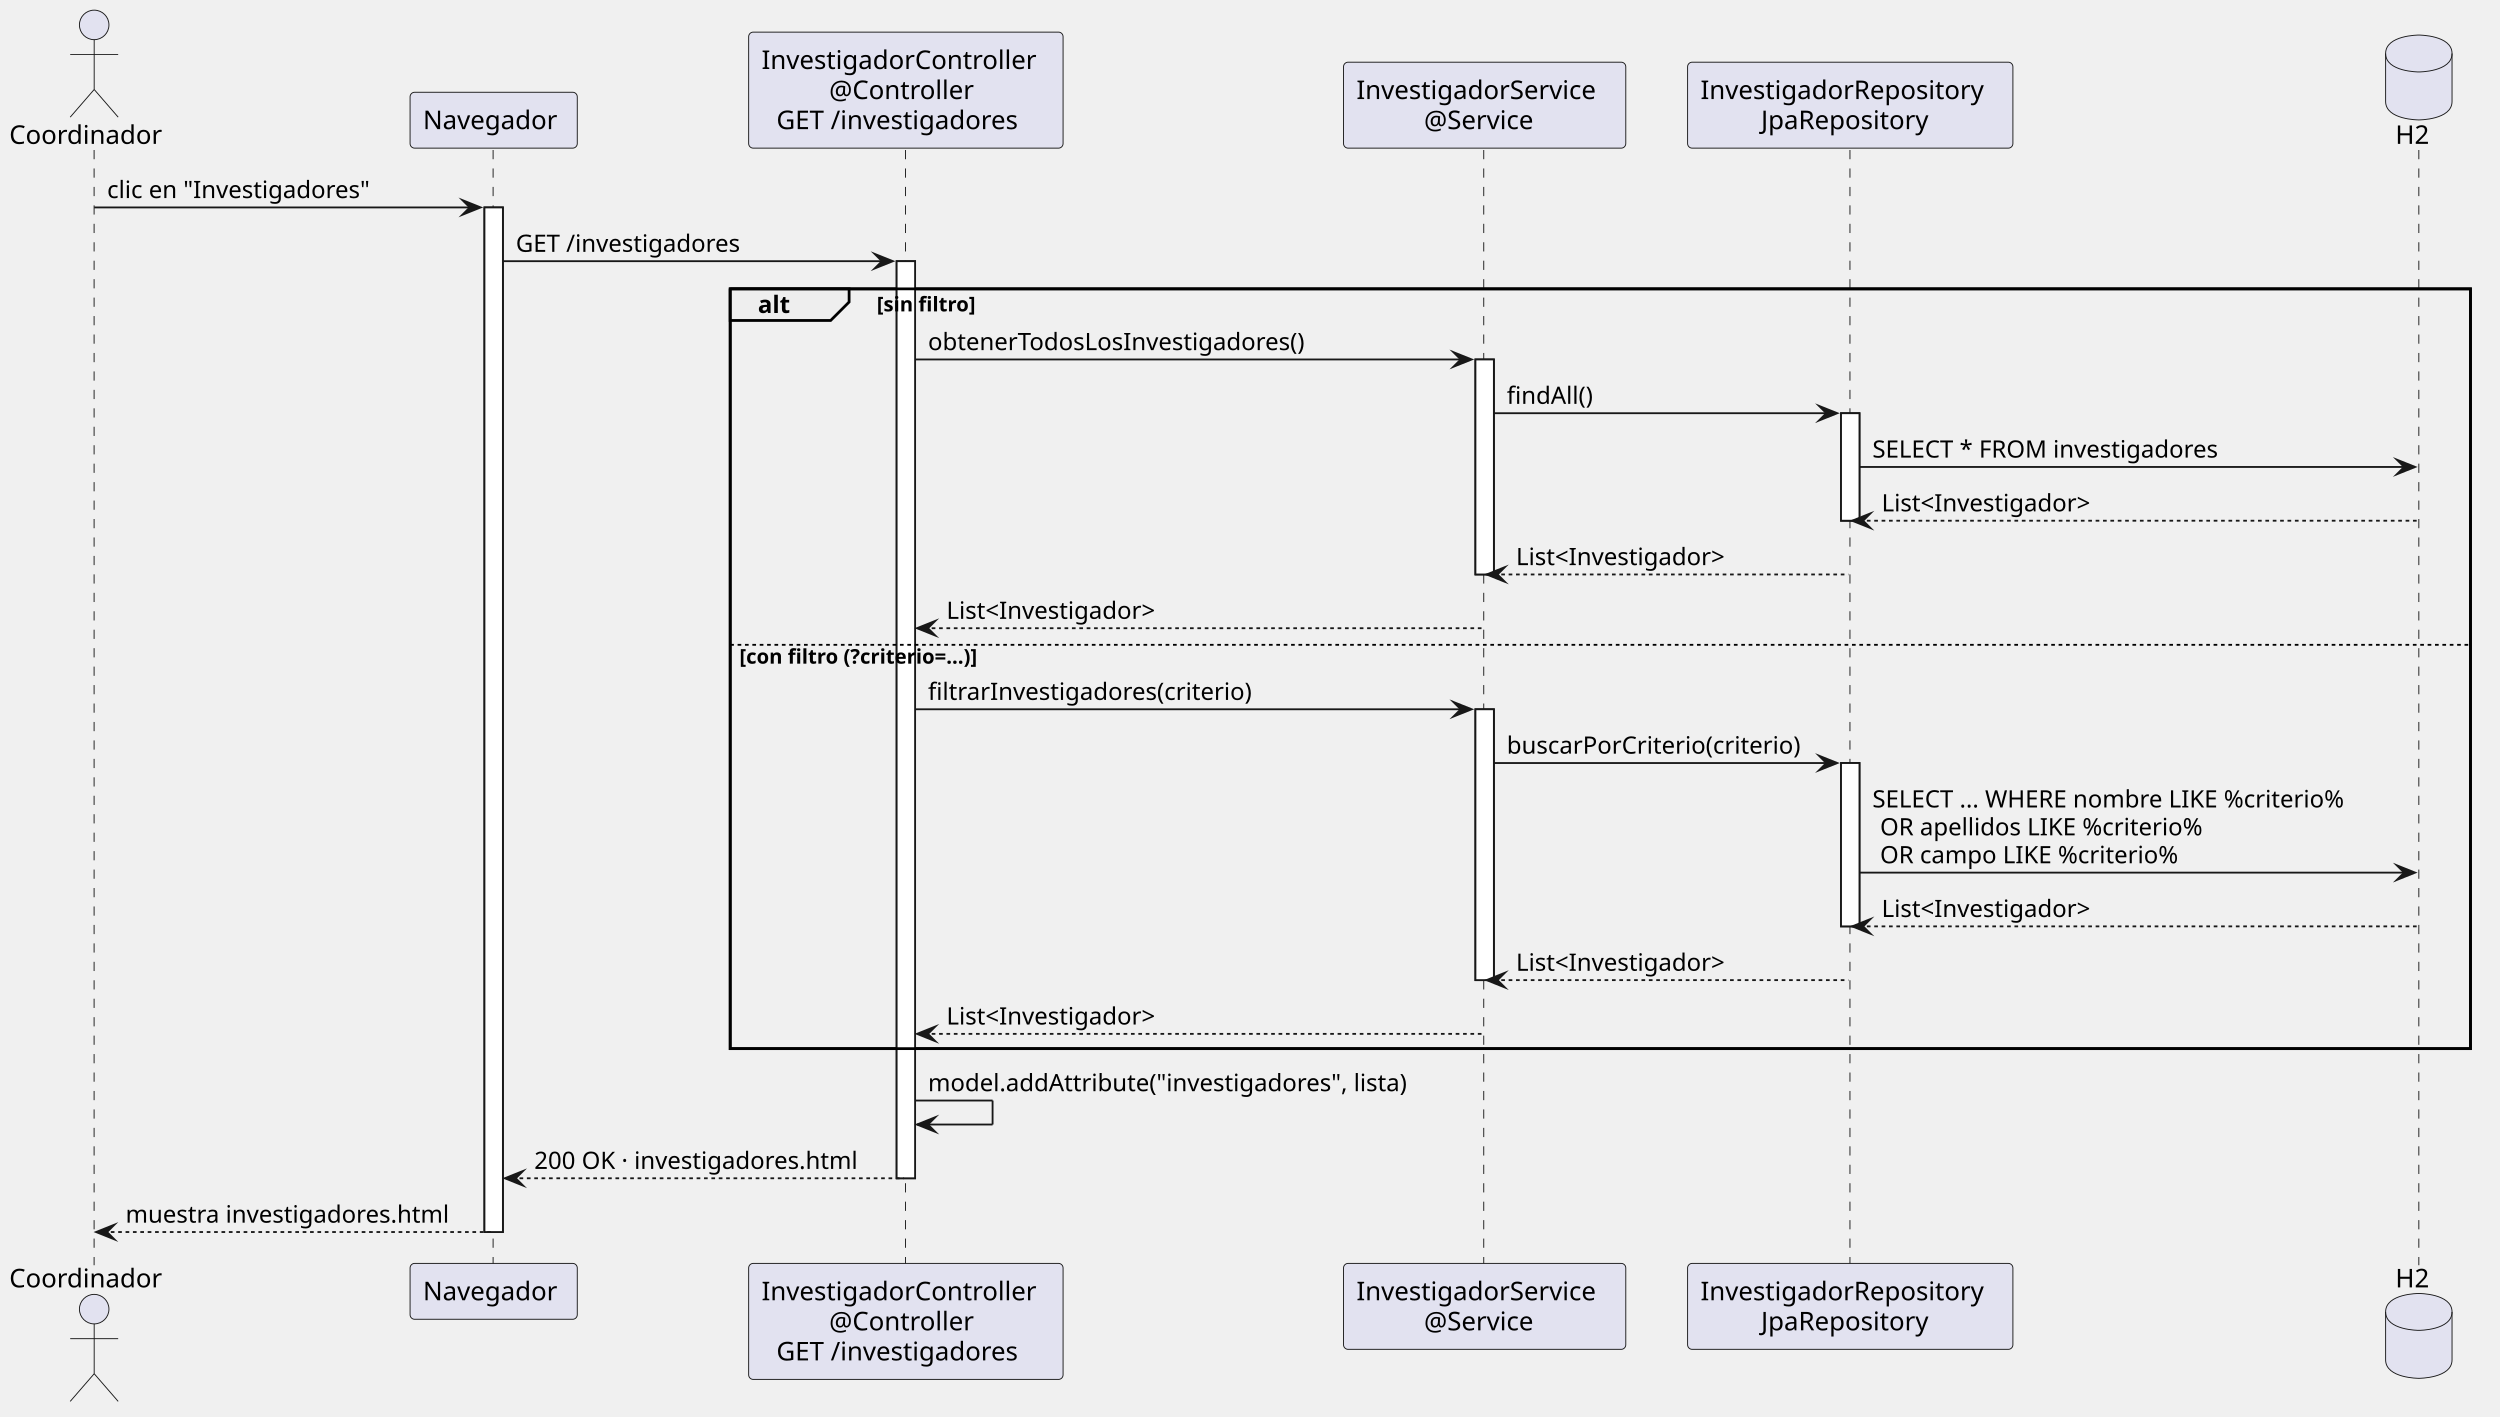
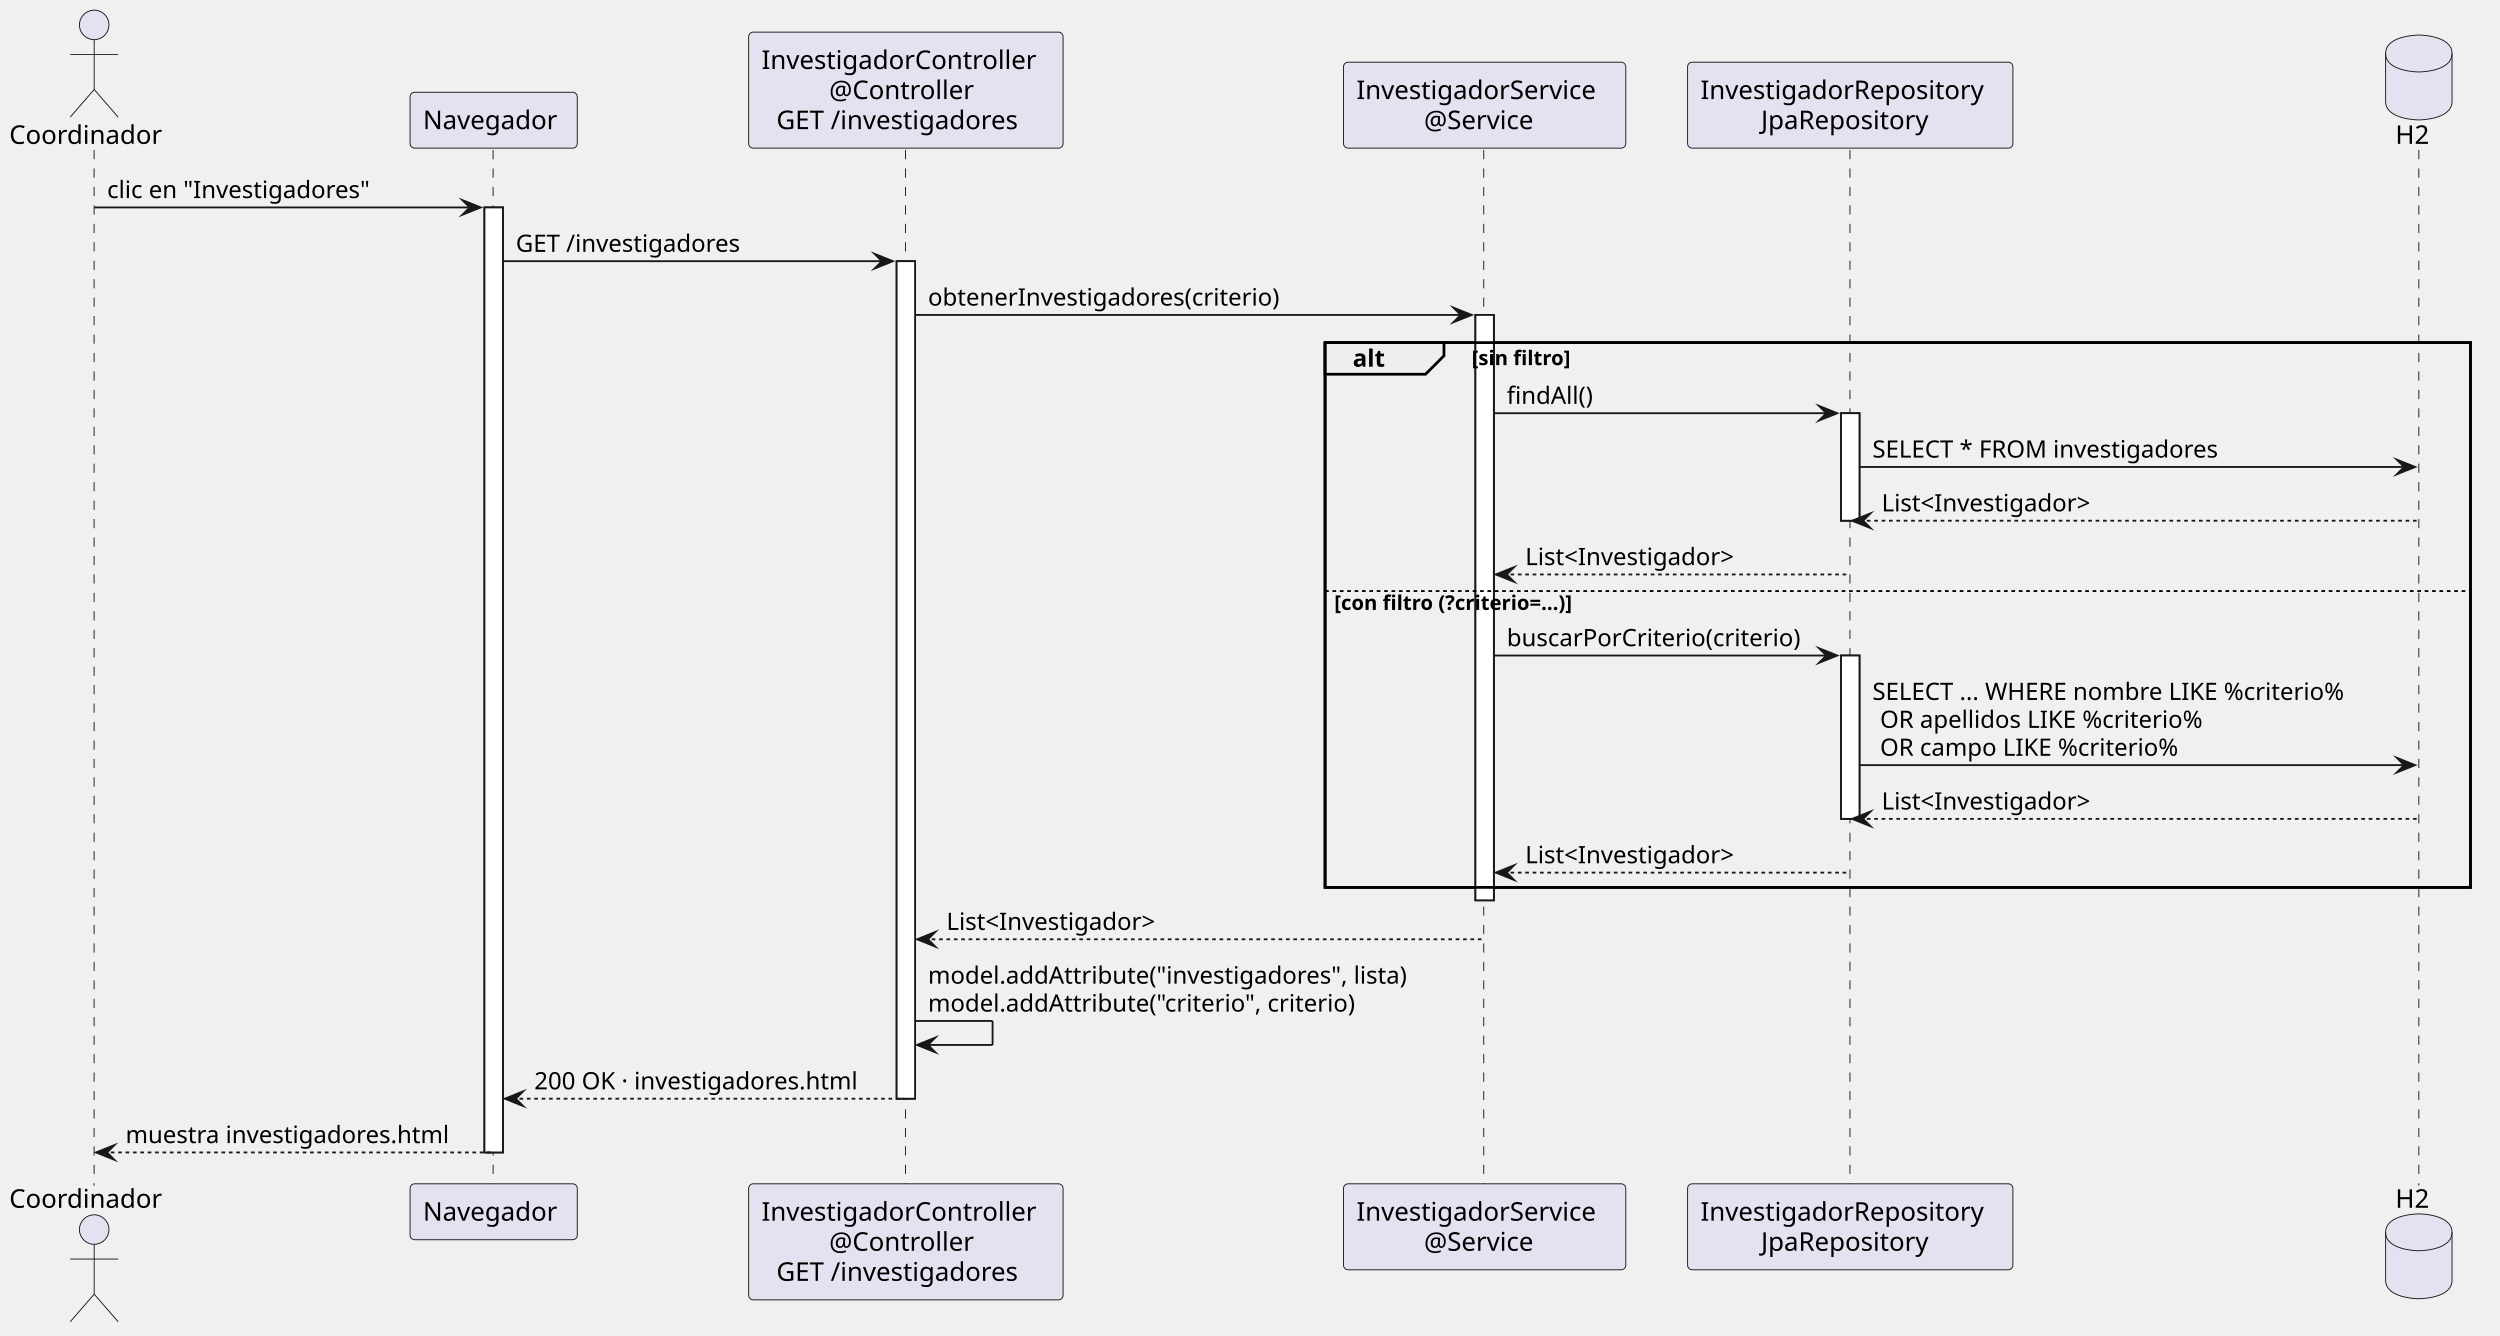
- <svg xmlns="http://www.w3.org/2000/svg" contentStyleType="text/css" data-diagram-type="SEQUENCE" height="768px" preserveAspectRatio="none" style="width:1355px;height:768px;background:#FFFFFF;" version="1.1" viewBox="0 0 1355 768" width="1355px" zoomAndPan="magnify">
+ <svg xmlns="http://www.w3.org/2000/svg" contentStyleType="text/css" data-diagram-type="SEQUENCE" height="724px" preserveAspectRatio="none" style="width:1355px;height:724px;background:#FFFFFF;" version="1.1" viewBox="0 0 1355 724" width="1355px" zoomAndPan="magnify">
  <defs />
  <g>
    <g>
-       <rect fill="#FFFFFF" height="555.328" style="stroke:#181818;stroke-width:1;" width="10" x="262.572" y="112.43" />
-     </g>
-     <g>
-       <rect fill="#FFFFFF" height="497.062" style="stroke:#181818;stroke-width:1;" width="10" x="485.979" y="141.562" />
-     </g>
-     <g>
-       <rect fill="#FFFFFF" height="116.531" style="stroke:#181818;stroke-width:1;" width="10" x="799.683" y="194.828" />
-     </g>
-     <g>
-       <rect fill="#FFFFFF" height="146.797" style="stroke:#181818;stroke-width:1;" width="10" x="799.683" y="384.43" />
+       <rect fill="#FFFFFF" height="512.195" style="stroke:#181818;stroke-width:1;" width="10" x="262.572" y="112.43" />
+     </g>
+     <g>
+       <rect fill="#FFFFFF" height="453.93" style="stroke:#181818;stroke-width:1;" width="10" x="485.979" y="141.562" />
+     </g>
+     <g>
+       <rect fill="#FFFFFF" height="317.266" style="stroke:#181818;stroke-width:1;" width="10" x="799.683" y="170.695" />
    </g>
    <g>
      <rect fill="#FFFFFF" height="58.266" style="stroke:#181818;stroke-width:1;" width="10" x="997.835" y="223.961" />
    </g>
    <g>
-       <rect fill="#FFFFFF" height="88.531" style="stroke:#181818;stroke-width:1;" width="10" x="997.835" y="413.562" />
-     </g>
-     <rect fill="none" height="411.797" style="stroke:#000000;stroke-width:1.5;" width="943.235" x="395.769" y="156.562" />
+       <rect fill="#FFFFFF" height="88.531" style="stroke:#181818;stroke-width:1;" width="10" x="997.835" y="355.297" />
+     </g>
+     <rect fill="none" height="295.266" style="stroke:#000000;stroke-width:1.5;" width="620.816" x="718.188" y="185.695" />
    <g class="participant-lifeline" data-entity-uid="part1" data-qualified-name="Coord" data-source-line="3" id="part1-lifeline">
      <g>
-         <rect fill="#000000" fill-opacity="0" height="604.461" width="8" x="47.049" y="81.297" />
-         <line style="stroke:#181818;stroke-width:0.5;stroke-dasharray:5,5;" x1="51" x2="51" y1="81.297" y2="685.758" />
+         <rect fill="#000000" fill-opacity="0" height="561.328" width="8" x="47.049" y="81.297" />
+         <line style="stroke:#181818;stroke-width:0.5;stroke-dasharray:5,5;" x1="51" x2="51" y1="81.297" y2="642.625" />
      </g>
    </g>
    <g class="participant-lifeline" data-entity-uid="part2" data-qualified-name="Nav" data-source-line="4" id="part2-lifeline">
      <g>
-         <rect fill="#000000" fill-opacity="0" height="604.461" width="8" x="263.572" y="81.297" />
-         <line style="stroke:#181818;stroke-width:0.5;stroke-dasharray:5,5;" x1="267.26" x2="267.26" y1="81.297" y2="685.758" />
+         <rect fill="#000000" fill-opacity="0" height="561.328" width="8" x="263.572" y="81.297" />
+         <line style="stroke:#181818;stroke-width:0.5;stroke-dasharray:5,5;" x1="267.26" x2="267.26" y1="81.297" y2="642.625" />
      </g>
    </g>
    <g class="participant-lifeline" data-entity-uid="part3" data-qualified-name="Ctrl" data-source-line="5" id="part3-lifeline">
      <g>
-         <rect fill="#000000" fill-opacity="0" height="604.461" width="8" x="486.979" y="81.297" />
-         <line style="stroke:#181818;stroke-width:0.5;stroke-dasharray:5,5;" x1="490.769" x2="490.769" y1="81.297" y2="685.758" />
+         <rect fill="#000000" fill-opacity="0" height="561.328" width="8" x="486.979" y="81.297" />
+         <line style="stroke:#181818;stroke-width:0.5;stroke-dasharray:5,5;" x1="490.769" x2="490.769" y1="81.297" y2="642.625" />
      </g>
    </g>
    <g class="participant-lifeline" data-entity-uid="part4" data-qualified-name="Service" data-source-line="6" id="part4-lifeline">
      <g>
-         <rect fill="#000000" fill-opacity="0" height="604.461" width="8" x="800.683" y="81.297" />
-         <line style="stroke:#181818;stroke-width:0.5;stroke-dasharray:5,5;" x1="804.188" x2="804.188" y1="81.297" y2="685.758" />
+         <rect fill="#000000" fill-opacity="0" height="561.328" width="8" x="800.683" y="81.297" />
+         <line style="stroke:#181818;stroke-width:0.5;stroke-dasharray:5,5;" x1="804.188" x2="804.188" y1="81.297" y2="642.625" />
      </g>
    </g>
    <g class="participant-lifeline" data-entity-uid="part5" data-qualified-name="Repo" data-source-line="7" id="part5-lifeline">
      <g>
-         <rect fill="#000000" fill-opacity="0" height="604.461" width="8" x="998.835" y="81.297" />
-         <line style="stroke:#181818;stroke-width:0.5;stroke-dasharray:5,5;" x1="1002.675" x2="1002.675" y1="81.297" y2="685.758" />
+         <rect fill="#000000" fill-opacity="0" height="561.328" width="8" x="998.835" y="81.297" />
+         <line style="stroke:#181818;stroke-width:0.5;stroke-dasharray:5,5;" x1="1002.675" x2="1002.675" y1="81.297" y2="642.625" />
      </g>
    </g>
    <g class="participant-lifeline" data-entity-uid="part6" data-qualified-name="DB" data-source-line="8" id="part6-lifeline">
      <g>
-         <rect fill="#000000" fill-opacity="0" height="604.461" width="8" x="1307.005" y="81.297" />
-         <line style="stroke:#181818;stroke-width:0.5;stroke-dasharray:5,5;" x1="1311.005" x2="1311.005" y1="81.297" y2="685.758" />
+         <rect fill="#000000" fill-opacity="0" height="561.328" width="8" x="1307.005" y="81.297" />
+         <line style="stroke:#181818;stroke-width:0.5;stroke-dasharray:5,5;" x1="1311.005" x2="1311.005" y1="81.297" y2="642.625" />
      </g>
    </g>
    <g class="participant participant-head" data-entity-uid="part1" data-qualified-name="Coord" data-source-line="3" id="part1-head">
      <text fill="#000000" font-family="sans-serif" font-size="14" lengthAdjust="spacing" textLength="86.099" x="5" y="77.995">Coordinador</text>
      <ellipse cx="51.049" cy="13.5" fill="#E2E2F0" rx="8" ry="8" style="stroke:#181818;stroke-width:0.5;" />
      <path d="M51.049,21.5 L51.049,48.5 M38.049,29.5 L64.049,29.5 M51.049,48.5 L38.049,63.5 M51.049,48.5 L64.049,63.5" fill="none" style="stroke:#181818;stroke-width:0.5;" />
    </g>
    <g class="participant participant-tail" data-entity-uid="part1" data-qualified-name="Coord" data-source-line="3" id="part1-tail">
-       <text fill="#000000" font-family="sans-serif" font-size="14" lengthAdjust="spacing" textLength="86.099" x="5" y="697.753">Coordinador</text>
-       <ellipse cx="51.049" cy="709.555" fill="#E2E2F0" rx="8" ry="8" style="stroke:#181818;stroke-width:0.5;" />
-       <path d="M51.049,717.555 L51.049,744.555 M38.049,725.555 L64.049,725.555 M51.049,744.555 L38.049,759.555 M51.049,744.555 L64.049,759.555" fill="none" style="stroke:#181818;stroke-width:0.5;" />
+       <text fill="#000000" font-family="sans-serif" font-size="14" lengthAdjust="spacing" textLength="86.099" x="5" y="654.62">Coordinador</text>
+       <ellipse cx="51.049" cy="666.422" fill="#E2E2F0" rx="8" ry="8" style="stroke:#181818;stroke-width:0.5;" />
+       <path d="M51.049,674.422 L51.049,701.422 M38.049,682.422 L64.049,682.422 M51.049,701.422 L38.049,716.422 M51.049,701.422 L64.049,716.422" fill="none" style="stroke:#181818;stroke-width:0.5;" />
    </g>
    <g class="participant participant-head" data-entity-uid="part2" data-qualified-name="Nav" data-source-line="4" id="part2-head">
      <rect fill="#E2E2F0" height="30.297" rx="2.5" ry="2.5" style="stroke:#181818;stroke-width:0.5;" width="90.624" x="222.26" y="50" />
      <text fill="#000000" font-family="sans-serif" font-size="14" lengthAdjust="spacing" textLength="76.624" x="229.26" y="69.995">Navegador</text>
    </g>
    <g class="participant participant-tail" data-entity-uid="part2" data-qualified-name="Nav" data-source-line="4" id="part2-tail">
-       <rect fill="#E2E2F0" height="30.297" rx="2.5" ry="2.5" style="stroke:#181818;stroke-width:0.5;" width="90.624" x="222.26" y="684.758" />
-       <text fill="#000000" font-family="sans-serif" font-size="14" lengthAdjust="spacing" textLength="76.624" x="229.26" y="704.753">Navegador</text>
+       <rect fill="#E2E2F0" height="30.297" rx="2.5" ry="2.5" style="stroke:#181818;stroke-width:0.5;" width="90.624" x="222.26" y="641.625" />
+       <text fill="#000000" font-family="sans-serif" font-size="14" lengthAdjust="spacing" textLength="76.624" x="229.26" y="661.62">Navegador</text>
    </g>
    <g class="participant participant-head" data-entity-uid="part3" data-qualified-name="Ctrl" data-source-line="5" id="part3-head">
      <rect fill="#E2E2F0" height="62.891" rx="2.5" ry="2.5" style="stroke:#181818;stroke-width:0.5;" width="170.42" x="405.769" y="17.406" />
      <text fill="#000000" font-family="sans-serif" font-size="14" lengthAdjust="spacing" textLength="156.42" x="412.769" y="37.401">InvestigadorController</text>
      <text fill="#000000" font-family="sans-serif" font-size="14" lengthAdjust="spacing" textLength="83.173" x="449.393" y="53.698">@Controller</text>
      <text fill="#000000" font-family="sans-serif" font-size="14" lengthAdjust="spacing" textLength="140.328" x="420.815" y="69.995">GET /investigadores</text>
    </g>
    <g class="participant participant-tail" data-entity-uid="part3" data-qualified-name="Ctrl" data-source-line="5" id="part3-tail">
-       <rect fill="#E2E2F0" height="62.891" rx="2.5" ry="2.5" style="stroke:#181818;stroke-width:0.5;" width="170.42" x="405.769" y="684.758" />
-       <text fill="#000000" font-family="sans-serif" font-size="14" lengthAdjust="spacing" textLength="156.42" x="412.769" y="704.753">InvestigadorController</text>
-       <text fill="#000000" font-family="sans-serif" font-size="14" lengthAdjust="spacing" textLength="83.173" x="449.393" y="721.05">@Controller</text>
-       <text fill="#000000" font-family="sans-serif" font-size="14" lengthAdjust="spacing" textLength="140.328" x="420.815" y="737.347">GET /investigadores</text>
+       <rect fill="#E2E2F0" height="62.891" rx="2.5" ry="2.5" style="stroke:#181818;stroke-width:0.5;" width="170.42" x="405.769" y="641.625" />
+       <text fill="#000000" font-family="sans-serif" font-size="14" lengthAdjust="spacing" textLength="156.42" x="412.769" y="661.62">InvestigadorController</text>
+       <text fill="#000000" font-family="sans-serif" font-size="14" lengthAdjust="spacing" textLength="83.173" x="449.393" y="677.917">@Controller</text>
+       <text fill="#000000" font-family="sans-serif" font-size="14" lengthAdjust="spacing" textLength="140.328" x="420.815" y="694.214">GET /investigadores</text>
    </g>
    <g class="participant participant-head" data-entity-uid="part4" data-qualified-name="Service" data-source-line="6" id="part4-head">
      <rect fill="#E2E2F0" height="46.594" rx="2.5" ry="2.5" style="stroke:#181818;stroke-width:0.5;" width="152.988" x="728.188" y="33.703" />
      <text fill="#000000" font-family="sans-serif" font-size="14" lengthAdjust="spacing" textLength="138.988" x="735.188" y="53.698">InvestigadorService</text>
      <text fill="#000000" font-family="sans-serif" font-size="14" lengthAdjust="spacing" textLength="65.741" x="771.812" y="69.995">@Service</text>
    </g>
    <g class="participant participant-tail" data-entity-uid="part4" data-qualified-name="Service" data-source-line="6" id="part4-tail">
-       <rect fill="#E2E2F0" height="46.594" rx="2.5" ry="2.5" style="stroke:#181818;stroke-width:0.5;" width="152.988" x="728.188" y="684.758" />
-       <text fill="#000000" font-family="sans-serif" font-size="14" lengthAdjust="spacing" textLength="138.988" x="735.188" y="704.753">InvestigadorService</text>
-       <text fill="#000000" font-family="sans-serif" font-size="14" lengthAdjust="spacing" textLength="65.741" x="771.812" y="721.05">@Service</text>
+       <rect fill="#E2E2F0" height="46.594" rx="2.5" ry="2.5" style="stroke:#181818;stroke-width:0.5;" width="152.988" x="728.188" y="641.625" />
+       <text fill="#000000" font-family="sans-serif" font-size="14" lengthAdjust="spacing" textLength="138.988" x="735.188" y="661.62">InvestigadorService</text>
+       <text fill="#000000" font-family="sans-serif" font-size="14" lengthAdjust="spacing" textLength="65.741" x="771.812" y="677.917">@Service</text>
    </g>
    <g class="participant participant-head" data-entity-uid="part5" data-qualified-name="Repo" data-source-line="7" id="part5-head">
      <rect fill="#E2E2F0" height="46.594" rx="2.5" ry="2.5" style="stroke:#181818;stroke-width:0.5;" width="176.319" x="914.675" y="33.703" />
      <text fill="#000000" font-family="sans-serif" font-size="14" lengthAdjust="spacing" textLength="162.319" x="921.675" y="53.698">InvestigadorRepository</text>
      <text fill="#000000" font-family="sans-serif" font-size="14" lengthAdjust="spacing" textLength="96.667" x="954.501" y="69.995">JpaRepository</text>
    </g>
    <g class="participant participant-tail" data-entity-uid="part5" data-qualified-name="Repo" data-source-line="7" id="part5-tail">
-       <rect fill="#E2E2F0" height="46.594" rx="2.5" ry="2.5" style="stroke:#181818;stroke-width:0.5;" width="176.319" x="914.675" y="684.758" />
-       <text fill="#000000" font-family="sans-serif" font-size="14" lengthAdjust="spacing" textLength="162.319" x="921.675" y="704.753">InvestigadorRepository</text>
-       <text fill="#000000" font-family="sans-serif" font-size="14" lengthAdjust="spacing" textLength="96.667" x="954.501" y="721.05">JpaRepository</text>
+       <rect fill="#E2E2F0" height="46.594" rx="2.5" ry="2.5" style="stroke:#181818;stroke-width:0.5;" width="176.319" x="914.675" y="641.625" />
+       <text fill="#000000" font-family="sans-serif" font-size="14" lengthAdjust="spacing" textLength="162.319" x="921.675" y="661.62">InvestigadorRepository</text>
+       <text fill="#000000" font-family="sans-serif" font-size="14" lengthAdjust="spacing" textLength="96.667" x="954.501" y="677.917">JpaRepository</text>
    </g>
    <g class="participant participant-head" data-entity-uid="part6" data-qualified-name="DB" data-source-line="8" id="part6-head">
      <text fill="#000000" font-family="sans-serif" font-size="14" lengthAdjust="spacing" textLength="19.435" x="1298.288" y="77.995">H2</text>
      <path d="M1293.005,29 C1293.005,19 1311.005,19 1311.005,19 C1311.005,19 1329.005,19 1329.005,29 L1329.005,55 C1329.005,65 1311.005,65 1311.005,65 C1311.005,65 1293.005,65 1293.005,55 L1293.005,29" fill="#E2E2F0" style="stroke:#181818;stroke-width:0.5;" />
      <path d="M1293.005,29 C1293.005,39 1311.005,39 1311.005,39 C1311.005,39 1329.005,39 1329.005,29" fill="none" style="stroke:#181818;stroke-width:0.5;" />
    </g>
    <g class="participant participant-tail" data-entity-uid="part6" data-qualified-name="DB" data-source-line="8" id="part6-tail">
-       <text fill="#000000" font-family="sans-serif" font-size="14" lengthAdjust="spacing" textLength="19.435" x="1298.288" y="697.753">H2</text>
-       <path d="M1293.005,711.055 C1293.005,701.055 1311.005,701.055 1311.005,701.055 C1311.005,701.055 1329.005,701.055 1329.005,711.055 L1329.005,737.055 C1329.005,747.055 1311.005,747.055 1311.005,747.055 C1311.005,747.055 1293.005,747.055 1293.005,737.055 L1293.005,711.055" fill="#E2E2F0" style="stroke:#181818;stroke-width:0.5;" />
-       <path d="M1293.005,711.055 C1293.005,721.055 1311.005,721.055 1311.005,721.055 C1311.005,721.055 1329.005,721.055 1329.005,711.055" fill="none" style="stroke:#181818;stroke-width:0.5;" />
-     </g>
-     <g>
-       <rect fill="#FFFFFF" height="555.328" style="stroke:#181818;stroke-width:1;" width="10" x="262.572" y="112.43" />
-     </g>
-     <g>
-       <rect fill="#FFFFFF" height="497.062" style="stroke:#181818;stroke-width:1;" width="10" x="485.979" y="141.562" />
-     </g>
-     <g>
-       <rect fill="#FFFFFF" height="116.531" style="stroke:#181818;stroke-width:1;" width="10" x="799.683" y="194.828" />
-     </g>
-     <g>
-       <rect fill="#FFFFFF" height="146.797" style="stroke:#181818;stroke-width:1;" width="10" x="799.683" y="384.43" />
+       <text fill="#000000" font-family="sans-serif" font-size="14" lengthAdjust="spacing" textLength="19.435" x="1298.288" y="654.62">H2</text>
+       <path d="M1293.005,667.922 C1293.005,657.922 1311.005,657.922 1311.005,657.922 C1311.005,657.922 1329.005,657.922 1329.005,667.922 L1329.005,693.922 C1329.005,703.922 1311.005,703.922 1311.005,703.922 C1311.005,703.922 1293.005,703.922 1293.005,693.922 L1293.005,667.922" fill="#E2E2F0" style="stroke:#181818;stroke-width:0.5;" />
+       <path d="M1293.005,667.922 C1293.005,677.922 1311.005,677.922 1311.005,677.922 C1311.005,677.922 1329.005,677.922 1329.005,667.922" fill="none" style="stroke:#181818;stroke-width:0.5;" />
+     </g>
+     <g>
+       <rect fill="#FFFFFF" height="512.195" style="stroke:#181818;stroke-width:1;" width="10" x="262.572" y="112.43" />
+     </g>
+     <g>
+       <rect fill="#FFFFFF" height="453.93" style="stroke:#181818;stroke-width:1;" width="10" x="485.979" y="141.562" />
+     </g>
+     <g>
+       <rect fill="#FFFFFF" height="317.266" style="stroke:#181818;stroke-width:1;" width="10" x="799.683" y="170.695" />
    </g>
    <g>
      <rect fill="#FFFFFF" height="58.266" style="stroke:#181818;stroke-width:1;" width="10" x="997.835" y="223.961" />
    </g>
    <g>
-       <rect fill="#FFFFFF" height="88.531" style="stroke:#181818;stroke-width:1;" width="10" x="997.835" y="413.562" />
+       <rect fill="#FFFFFF" height="88.531" style="stroke:#181818;stroke-width:1;" width="10" x="997.835" y="355.297" />
    </g>
    <g class="message" data-entity-1="part1" data-entity-2="part2" data-source-line="10" id="msg1">
      <polygon fill="#181818" points="250.572,108.43,260.572,112.43,250.572,116.43,254.572,112.43" style="stroke:#181818;stroke-width:1;stroke-linejoin:miter;stroke-miterlimit:10;" />
      <line style="stroke:#181818;stroke-width:1;" x1="51.049" x2="256.572" y1="112.43" y2="112.43" />
      <text fill="#000000" font-family="sans-serif" font-size="13" lengthAdjust="spacing" textLength="153.766" x="58.049" y="107.364">clic en "Investigadores"</text>
    </g>
    <g class="message" data-entity-1="part2" data-entity-2="part3" data-source-line="12" id="msg2">
      <polygon fill="#181818" points="473.979,137.562,483.979,141.562,473.979,145.562,477.979,141.562" style="stroke:#181818;stroke-width:1;stroke-linejoin:miter;stroke-miterlimit:10;" />
      <line style="stroke:#181818;stroke-width:1;" x1="272.572" x2="479.979" y1="141.562" y2="141.562" />
      <text fill="#000000" font-family="sans-serif" font-size="13" lengthAdjust="spacing" textLength="130.305" x="279.572" y="136.497">GET /investigadores</text>
    </g>
-     <path d="M395.769,156.562 L460.212,156.562 L460.212,163.695 L450.212,173.695 L395.769,173.695 L395.769,156.562" fill="#EEEEEE" style="stroke:#000000;stroke-width:1.5;" />
-     <rect fill="none" height="411.797" style="stroke:#000000;stroke-width:1.5;" width="943.235" x="395.769" y="156.562" />
-     <text fill="#000000" font-family="sans-serif" font-size="13" font-weight="700" lengthAdjust="spacing" textLength="19.443" x="410.769" y="169.629">alt</text>
-     <text fill="#000000" font-family="sans-serif" font-size="11" font-weight="700" lengthAdjust="spacing" textLength="62.6" x="475.212" y="168.773">[sin filtro]</text>
-     <g class="message" data-entity-1="part3" data-entity-2="part4" data-source-line="16" id="msg3">
-       <polygon fill="#181818" points="787.683,190.828,797.683,194.828,787.683,198.828,791.683,194.828" style="stroke:#181818;stroke-width:1;stroke-linejoin:miter;stroke-miterlimit:10;" />
-       <line style="stroke:#181818;stroke-width:1;" x1="495.979" x2="793.683" y1="194.828" y2="194.828" />
-       <text fill="#000000" font-family="sans-serif" font-size="13" lengthAdjust="spacing" textLength="217.655" x="502.979" y="189.762">obtenerTodosLosInvestigadores()</text>
-     </g>
+     <g class="message" data-entity-1="part3" data-entity-2="part4" data-source-line="15" id="msg3">
+       <polygon fill="#181818" points="787.683,166.695,797.683,170.695,787.683,174.695,791.683,170.695" style="stroke:#181818;stroke-width:1;stroke-linejoin:miter;stroke-miterlimit:10;" />
+       <line style="stroke:#181818;stroke-width:1;" x1="495.979" x2="793.683" y1="170.695" y2="170.695" />
+       <text fill="#000000" font-family="sans-serif" font-size="13" lengthAdjust="spacing" textLength="202.922" x="502.979" y="165.629">obtenerInvestigadores(criterio)</text>
+     </g>
+     <path d="M718.188,185.695 L782.631,185.695 L782.631,192.828 L772.631,202.828 L718.188,202.828 L718.188,185.695" fill="#EEEEEE" style="stroke:#000000;stroke-width:1.5;" />
+     <rect fill="none" height="295.266" style="stroke:#000000;stroke-width:1.5;" width="620.816" x="718.188" y="185.695" />
+     <text fill="#000000" font-family="sans-serif" font-size="13" font-weight="700" lengthAdjust="spacing" textLength="19.443" x="733.188" y="198.762">alt</text>
+     <text fill="#000000" font-family="sans-serif" font-size="11" font-weight="700" lengthAdjust="spacing" textLength="62.6" x="797.631" y="197.906">[sin filtro]</text>
    <g class="message" data-entity-1="part4" data-entity-2="part5" data-source-line="18" id="msg4">
      <polygon fill="#181818" points="985.835,219.961,995.835,223.961,985.835,227.961,989.835,223.961" style="stroke:#181818;stroke-width:1;stroke-linejoin:miter;stroke-miterlimit:10;" />
      <line style="stroke:#181818;stroke-width:1;" x1="809.683" x2="991.835" y1="223.961" y2="223.961" />
      <text fill="#000000" font-family="sans-serif" font-size="13" lengthAdjust="spacing" textLength="50.94" x="816.683" y="218.895">findAll()</text>
    </g>
    <g class="message" data-entity-1="part5" data-entity-2="part6" data-source-line="20" id="msg5">
      <polygon fill="#181818" points="1299.005,249.094,1309.005,253.094,1299.005,257.094,1303.005,253.094" style="stroke:#181818;stroke-width:1;stroke-linejoin:miter;stroke-miterlimit:10;" />
      <line style="stroke:#181818;stroke-width:1;" x1="1007.835" x2="1305.005" y1="253.094" y2="253.094" />
      <text fill="#000000" font-family="sans-serif" font-size="13" lengthAdjust="spacing" textLength="201.36" x="1014.835" y="248.028">SELECT * FROM investigadores</text>
    </g>
    <g class="message" data-entity-1="part6" data-entity-2="part5" data-source-line="21" id="msg6">
      <polygon fill="#181818" points="1013.835,278.227,1003.835,282.227,1013.835,286.227,1009.835,282.227" style="stroke:#181818;stroke-width:1;stroke-linejoin:miter;stroke-miterlimit:10;" />
      <line style="stroke:#181818;stroke-width:1;stroke-dasharray:2,2;" x1="1007.835" x2="1310.005" y1="282.227" y2="282.227" />
      <text fill="#000000" font-family="sans-serif" font-size="13" lengthAdjust="spacing" textLength="125.525" x="1019.835" y="277.161">List&lt;Investigador&gt;</text>
    </g>
    <g class="message" data-entity-1="part5" data-entity-2="part4" data-source-line="23" id="msg7">
-       <polygon fill="#181818" points="815.683,307.359,805.683,311.359,815.683,315.359,811.683,311.359" style="stroke:#181818;stroke-width:1;stroke-linejoin:miter;stroke-miterlimit:10;" />
-       <line style="stroke:#181818;stroke-width:1;stroke-dasharray:2,2;" x1="809.683" x2="1001.835" y1="311.359" y2="311.359" />
-       <text fill="#000000" font-family="sans-serif" font-size="13" lengthAdjust="spacing" textLength="125.525" x="821.683" y="306.293">List&lt;Investigador&gt;</text>
-     </g>
-     <g class="message" data-entity-1="part4" data-entity-2="part3" data-source-line="25" id="msg8">
-       <polygon fill="#181818" points="506.979,336.492,496.979,340.492,506.979,344.492,502.979,340.492" style="stroke:#181818;stroke-width:1;stroke-linejoin:miter;stroke-miterlimit:10;" />
-       <line style="stroke:#181818;stroke-width:1;stroke-dasharray:2,2;" x1="500.979" x2="803.683" y1="340.492" y2="340.492" />
-       <text fill="#000000" font-family="sans-serif" font-size="13" lengthAdjust="spacing" textLength="125.525" x="512.98" y="335.426">List&lt;Investigador&gt;</text>
-     </g>
-     <line style="stroke:#000000;stroke-width:1;stroke-dasharray:2,2;" x1="395.769" x2="1339.005" y1="349.492" y2="349.492" />
-     <text fill="#000000" font-family="sans-serif" font-size="11" font-weight="700" lengthAdjust="spacing" textLength="153.565" x="400.769" y="359.703">[con filtro (?criterio=...)]</text>
-     <g class="message" data-entity-1="part3" data-entity-2="part4" data-source-line="27" id="msg9">
-       <polygon fill="#181818" points="787.683,380.43,797.683,384.43,787.683,388.43,791.683,384.43" style="stroke:#181818;stroke-width:1;stroke-linejoin:miter;stroke-miterlimit:10;" />
-       <line style="stroke:#181818;stroke-width:1;" x1="495.979" x2="793.683" y1="384.43" y2="384.43" />
-       <text fill="#000000" font-family="sans-serif" font-size="13" lengthAdjust="spacing" textLength="187.592" x="502.979" y="379.364">filtrarInvestigadores(criterio)</text>
-     </g>
-     <g class="message" data-entity-1="part4" data-entity-2="part5" data-source-line="29" id="msg10">
-       <polygon fill="#181818" points="985.835,409.562,995.835,413.562,985.835,417.562,989.835,413.562" style="stroke:#181818;stroke-width:1;stroke-linejoin:miter;stroke-miterlimit:10;" />
-       <line style="stroke:#181818;stroke-width:1;" x1="809.683" x2="991.835" y1="413.562" y2="413.562" />
-       <text fill="#000000" font-family="sans-serif" font-size="13" lengthAdjust="spacing" textLength="169.152" x="816.683" y="408.497">buscarPorCriterio(criterio)</text>
-     </g>
-     <g class="message" data-entity-1="part5" data-entity-2="part6" data-source-line="31" id="msg11">
-       <polygon fill="#181818" points="1299.005,468.961,1309.005,472.961,1299.005,476.961,1303.005,472.961" style="stroke:#181818;stroke-width:1;stroke-linejoin:miter;stroke-miterlimit:10;" />
-       <line style="stroke:#181818;stroke-width:1;" x1="1007.835" x2="1305.005" y1="472.961" y2="472.961" />
-       <text fill="#000000" font-family="sans-serif" font-size="13" lengthAdjust="spacing" textLength="279.17" x="1014.835" y="437.629">SELECT ... WHERE nombre LIKE %criterio%</text>
-       <text fill="#000000" font-family="sans-serif" font-size="13" lengthAdjust="spacing" textLength="188.322" x="1018.967" y="452.762">OR apellidos LIKE %criterio%</text>
-       <text fill="#000000" font-family="sans-serif" font-size="13" lengthAdjust="spacing" textLength="174.275" x="1018.967" y="467.895">OR campo LIKE %criterio%</text>
-     </g>
-     <g class="message" data-entity-1="part6" data-entity-2="part5" data-source-line="32" id="msg12">
-       <polygon fill="#181818" points="1013.835,498.094,1003.835,502.094,1013.835,506.094,1009.835,502.094" style="stroke:#181818;stroke-width:1;stroke-linejoin:miter;stroke-miterlimit:10;" />
-       <line style="stroke:#181818;stroke-width:1;stroke-dasharray:2,2;" x1="1007.835" x2="1310.005" y1="502.094" y2="502.094" />
-       <text fill="#000000" font-family="sans-serif" font-size="13" lengthAdjust="spacing" textLength="125.525" x="1019.835" y="497.028">List&lt;Investigador&gt;</text>
-     </g>
-     <g class="message" data-entity-1="part5" data-entity-2="part4" data-source-line="34" id="msg13">
-       <polygon fill="#181818" points="815.683,527.227,805.683,531.227,815.683,535.227,811.683,531.227" style="stroke:#181818;stroke-width:1;stroke-linejoin:miter;stroke-miterlimit:10;" />
-       <line style="stroke:#181818;stroke-width:1;stroke-dasharray:2,2;" x1="809.683" x2="1001.835" y1="531.227" y2="531.227" />
-       <text fill="#000000" font-family="sans-serif" font-size="13" lengthAdjust="spacing" textLength="125.525" x="821.683" y="526.161">List&lt;Investigador&gt;</text>
-     </g>
-     <g class="message" data-entity-1="part4" data-entity-2="part3" data-source-line="36" id="msg14">
-       <polygon fill="#181818" points="506.979,556.359,496.979,560.359,506.979,564.359,502.979,560.359" style="stroke:#181818;stroke-width:1;stroke-linejoin:miter;stroke-miterlimit:10;" />
-       <line style="stroke:#181818;stroke-width:1;stroke-dasharray:2,2;" x1="500.979" x2="803.683" y1="560.359" y2="560.359" />
-       <text fill="#000000" font-family="sans-serif" font-size="13" lengthAdjust="spacing" textLength="125.525" x="512.98" y="555.293">List&lt;Investigador&gt;</text>
-     </g>
-     <g class="message" data-entity-1="part3" data-entity-2="part3" data-source-line="39" id="msg15">
-       <line style="stroke:#181818;stroke-width:1;" x1="495.979" x2="537.98" y1="596.492" y2="596.492" />
-       <line style="stroke:#181818;stroke-width:1;" x1="537.98" x2="537.98" y1="596.492" y2="609.492" />
-       <line style="stroke:#181818;stroke-width:1;" x1="496.979" x2="537.98" y1="609.492" y2="609.492" />
-       <polygon fill="#181818" points="506.979,605.492,496.979,609.492,506.979,613.492,502.979,609.492" style="stroke:#181818;stroke-width:1;stroke-linejoin:miter;stroke-miterlimit:10;" />
-       <text fill="#000000" font-family="sans-serif" font-size="13" lengthAdjust="spacing" textLength="279.703" x="502.979" y="591.426">model.addAttribute("investigadores", lista)</text>
-     </g>
-     <g class="message" data-entity-1="part3" data-entity-2="part2" data-source-line="40" id="msg16">
-       <polygon fill="#181818" points="283.572,634.625,273.572,638.625,283.572,642.625,279.572,638.625" style="stroke:#181818;stroke-width:1;stroke-linejoin:miter;stroke-miterlimit:10;" />
-       <line style="stroke:#181818;stroke-width:1;stroke-dasharray:2,2;" x1="277.572" x2="489.979" y1="638.625" y2="638.625" />
-       <text fill="#000000" font-family="sans-serif" font-size="13" lengthAdjust="spacing" textLength="189.408" x="289.572" y="633.559">200 OK · investigadores.html</text>
-     </g>
-     <g class="message" data-entity-1="part2" data-entity-2="part1" data-source-line="42" id="msg17">
-       <polygon fill="#181818" points="62.049,663.758,52.049,667.758,62.049,671.758,58.049,667.758" style="stroke:#181818;stroke-width:1;stroke-linejoin:miter;stroke-miterlimit:10;" />
-       <line style="stroke:#181818;stroke-width:1;stroke-dasharray:2,2;" x1="56.049" x2="266.572" y1="667.758" y2="667.758" />
-       <text fill="#000000" font-family="sans-serif" font-size="13" lengthAdjust="spacing" textLength="187.523" x="68.049" y="662.692">muestra investigadores.html</text>
+       <polygon fill="#181818" points="820.683,307.359,810.683,311.359,820.683,315.359,816.683,311.359" style="stroke:#181818;stroke-width:1;stroke-linejoin:miter;stroke-miterlimit:10;" />
+       <line style="stroke:#181818;stroke-width:1;stroke-dasharray:2,2;" x1="814.683" x2="1001.835" y1="311.359" y2="311.359" />
+       <text fill="#000000" font-family="sans-serif" font-size="13" lengthAdjust="spacing" textLength="125.525" x="826.683" y="306.293">List&lt;Investigador&gt;</text>
+     </g>
+     <line style="stroke:#000000;stroke-width:1;stroke-dasharray:2,2;" x1="718.188" x2="1339.005" y1="320.359" y2="320.359" />
+     <text fill="#000000" font-family="sans-serif" font-size="11" font-weight="700" lengthAdjust="spacing" textLength="153.565" x="723.188" y="330.57">[con filtro (?criterio=...)]</text>
+     <g class="message" data-entity-1="part4" data-entity-2="part5" data-source-line="25" id="msg8">
+       <polygon fill="#181818" points="985.835,351.297,995.835,355.297,985.835,359.297,989.835,355.297" style="stroke:#181818;stroke-width:1;stroke-linejoin:miter;stroke-miterlimit:10;" />
+       <line style="stroke:#181818;stroke-width:1;" x1="809.683" x2="991.835" y1="355.297" y2="355.297" />
+       <text fill="#000000" font-family="sans-serif" font-size="13" lengthAdjust="spacing" textLength="169.152" x="816.683" y="350.231">buscarPorCriterio(criterio)</text>
+     </g>
+     <g class="message" data-entity-1="part5" data-entity-2="part6" data-source-line="27" id="msg9">
+       <polygon fill="#181818" points="1299.005,410.695,1309.005,414.695,1299.005,418.695,1303.005,414.695" style="stroke:#181818;stroke-width:1;stroke-linejoin:miter;stroke-miterlimit:10;" />
+       <line style="stroke:#181818;stroke-width:1;" x1="1007.835" x2="1305.005" y1="414.695" y2="414.695" />
+       <text fill="#000000" font-family="sans-serif" font-size="13" lengthAdjust="spacing" textLength="279.17" x="1014.835" y="379.364">SELECT ... WHERE nombre LIKE %criterio%</text>
+       <text fill="#000000" font-family="sans-serif" font-size="13" lengthAdjust="spacing" textLength="188.322" x="1018.967" y="394.497">OR apellidos LIKE %criterio%</text>
+       <text fill="#000000" font-family="sans-serif" font-size="13" lengthAdjust="spacing" textLength="174.275" x="1018.967" y="409.629">OR campo LIKE %criterio%</text>
+     </g>
+     <g class="message" data-entity-1="part6" data-entity-2="part5" data-source-line="28" id="msg10">
+       <polygon fill="#181818" points="1013.835,439.828,1003.835,443.828,1013.835,447.828,1009.835,443.828" style="stroke:#181818;stroke-width:1;stroke-linejoin:miter;stroke-miterlimit:10;" />
+       <line style="stroke:#181818;stroke-width:1;stroke-dasharray:2,2;" x1="1007.835" x2="1310.005" y1="443.828" y2="443.828" />
+       <text fill="#000000" font-family="sans-serif" font-size="13" lengthAdjust="spacing" textLength="125.525" x="1019.835" y="438.762">List&lt;Investigador&gt;</text>
+     </g>
+     <g class="message" data-entity-1="part5" data-entity-2="part4" data-source-line="30" id="msg11">
+       <polygon fill="#181818" points="820.683,468.961,810.683,472.961,820.683,476.961,816.683,472.961" style="stroke:#181818;stroke-width:1;stroke-linejoin:miter;stroke-miterlimit:10;" />
+       <line style="stroke:#181818;stroke-width:1;stroke-dasharray:2,2;" x1="814.683" x2="1001.835" y1="472.961" y2="472.961" />
+       <text fill="#000000" font-family="sans-serif" font-size="13" lengthAdjust="spacing" textLength="125.525" x="826.683" y="467.895">List&lt;Investigador&gt;</text>
+     </g>
+     <g class="message" data-entity-1="part4" data-entity-2="part3" data-source-line="33" id="msg12">
+       <polygon fill="#181818" points="506.979,505.094,496.979,509.094,506.979,513.094,502.979,509.094" style="stroke:#181818;stroke-width:1;stroke-linejoin:miter;stroke-miterlimit:10;" />
+       <line style="stroke:#181818;stroke-width:1;stroke-dasharray:2,2;" x1="500.979" x2="803.683" y1="509.094" y2="509.094" />
+       <text fill="#000000" font-family="sans-serif" font-size="13" lengthAdjust="spacing" textLength="125.525" x="512.98" y="504.028">List&lt;Investigador&gt;</text>
+     </g>
+     <g class="message" data-entity-1="part3" data-entity-2="part3" data-source-line="35" id="msg13">
+       <line style="stroke:#181818;stroke-width:1;" x1="495.979" x2="537.98" y1="553.359" y2="553.359" />
+       <line style="stroke:#181818;stroke-width:1;" x1="537.98" x2="537.98" y1="553.359" y2="566.359" />
+       <line style="stroke:#181818;stroke-width:1;" x1="496.979" x2="537.98" y1="566.359" y2="566.359" />
+       <polygon fill="#181818" points="506.979,562.359,496.979,566.359,506.979,570.359,502.979,566.359" style="stroke:#181818;stroke-width:1;stroke-linejoin:miter;stroke-miterlimit:10;" />
+       <text fill="#000000" font-family="sans-serif" font-size="13" lengthAdjust="spacing" textLength="279.703" x="502.979" y="533.161">model.addAttribute("investigadores", lista)</text>
+       <text fill="#000000" font-family="sans-serif" font-size="13" lengthAdjust="spacing" textLength="249.298" x="502.979" y="548.293">model.addAttribute("criterio", criterio)</text>
+     </g>
+     <g class="message" data-entity-1="part3" data-entity-2="part2" data-source-line="36" id="msg14">
+       <polygon fill="#181818" points="283.572,591.492,273.572,595.492,283.572,599.492,279.572,595.492" style="stroke:#181818;stroke-width:1;stroke-linejoin:miter;stroke-miterlimit:10;" />
+       <line style="stroke:#181818;stroke-width:1;stroke-dasharray:2,2;" x1="277.572" x2="489.979" y1="595.492" y2="595.492" />
+       <text fill="#000000" font-family="sans-serif" font-size="13" lengthAdjust="spacing" textLength="189.408" x="289.572" y="590.426">200 OK · investigadores.html</text>
+     </g>
+     <g class="message" data-entity-1="part2" data-entity-2="part1" data-source-line="38" id="msg15">
+       <polygon fill="#181818" points="62.049,620.625,52.049,624.625,62.049,628.625,58.049,624.625" style="stroke:#181818;stroke-width:1;stroke-linejoin:miter;stroke-miterlimit:10;" />
+       <line style="stroke:#181818;stroke-width:1;stroke-dasharray:2,2;" x1="56.049" x2="266.572" y1="624.625" y2="624.625" />
+       <text fill="#000000" font-family="sans-serif" font-size="13" lengthAdjust="spacing" textLength="187.523" x="68.049" y="619.559">muestra investigadores.html</text>
    </g>
  </g>
</svg>
